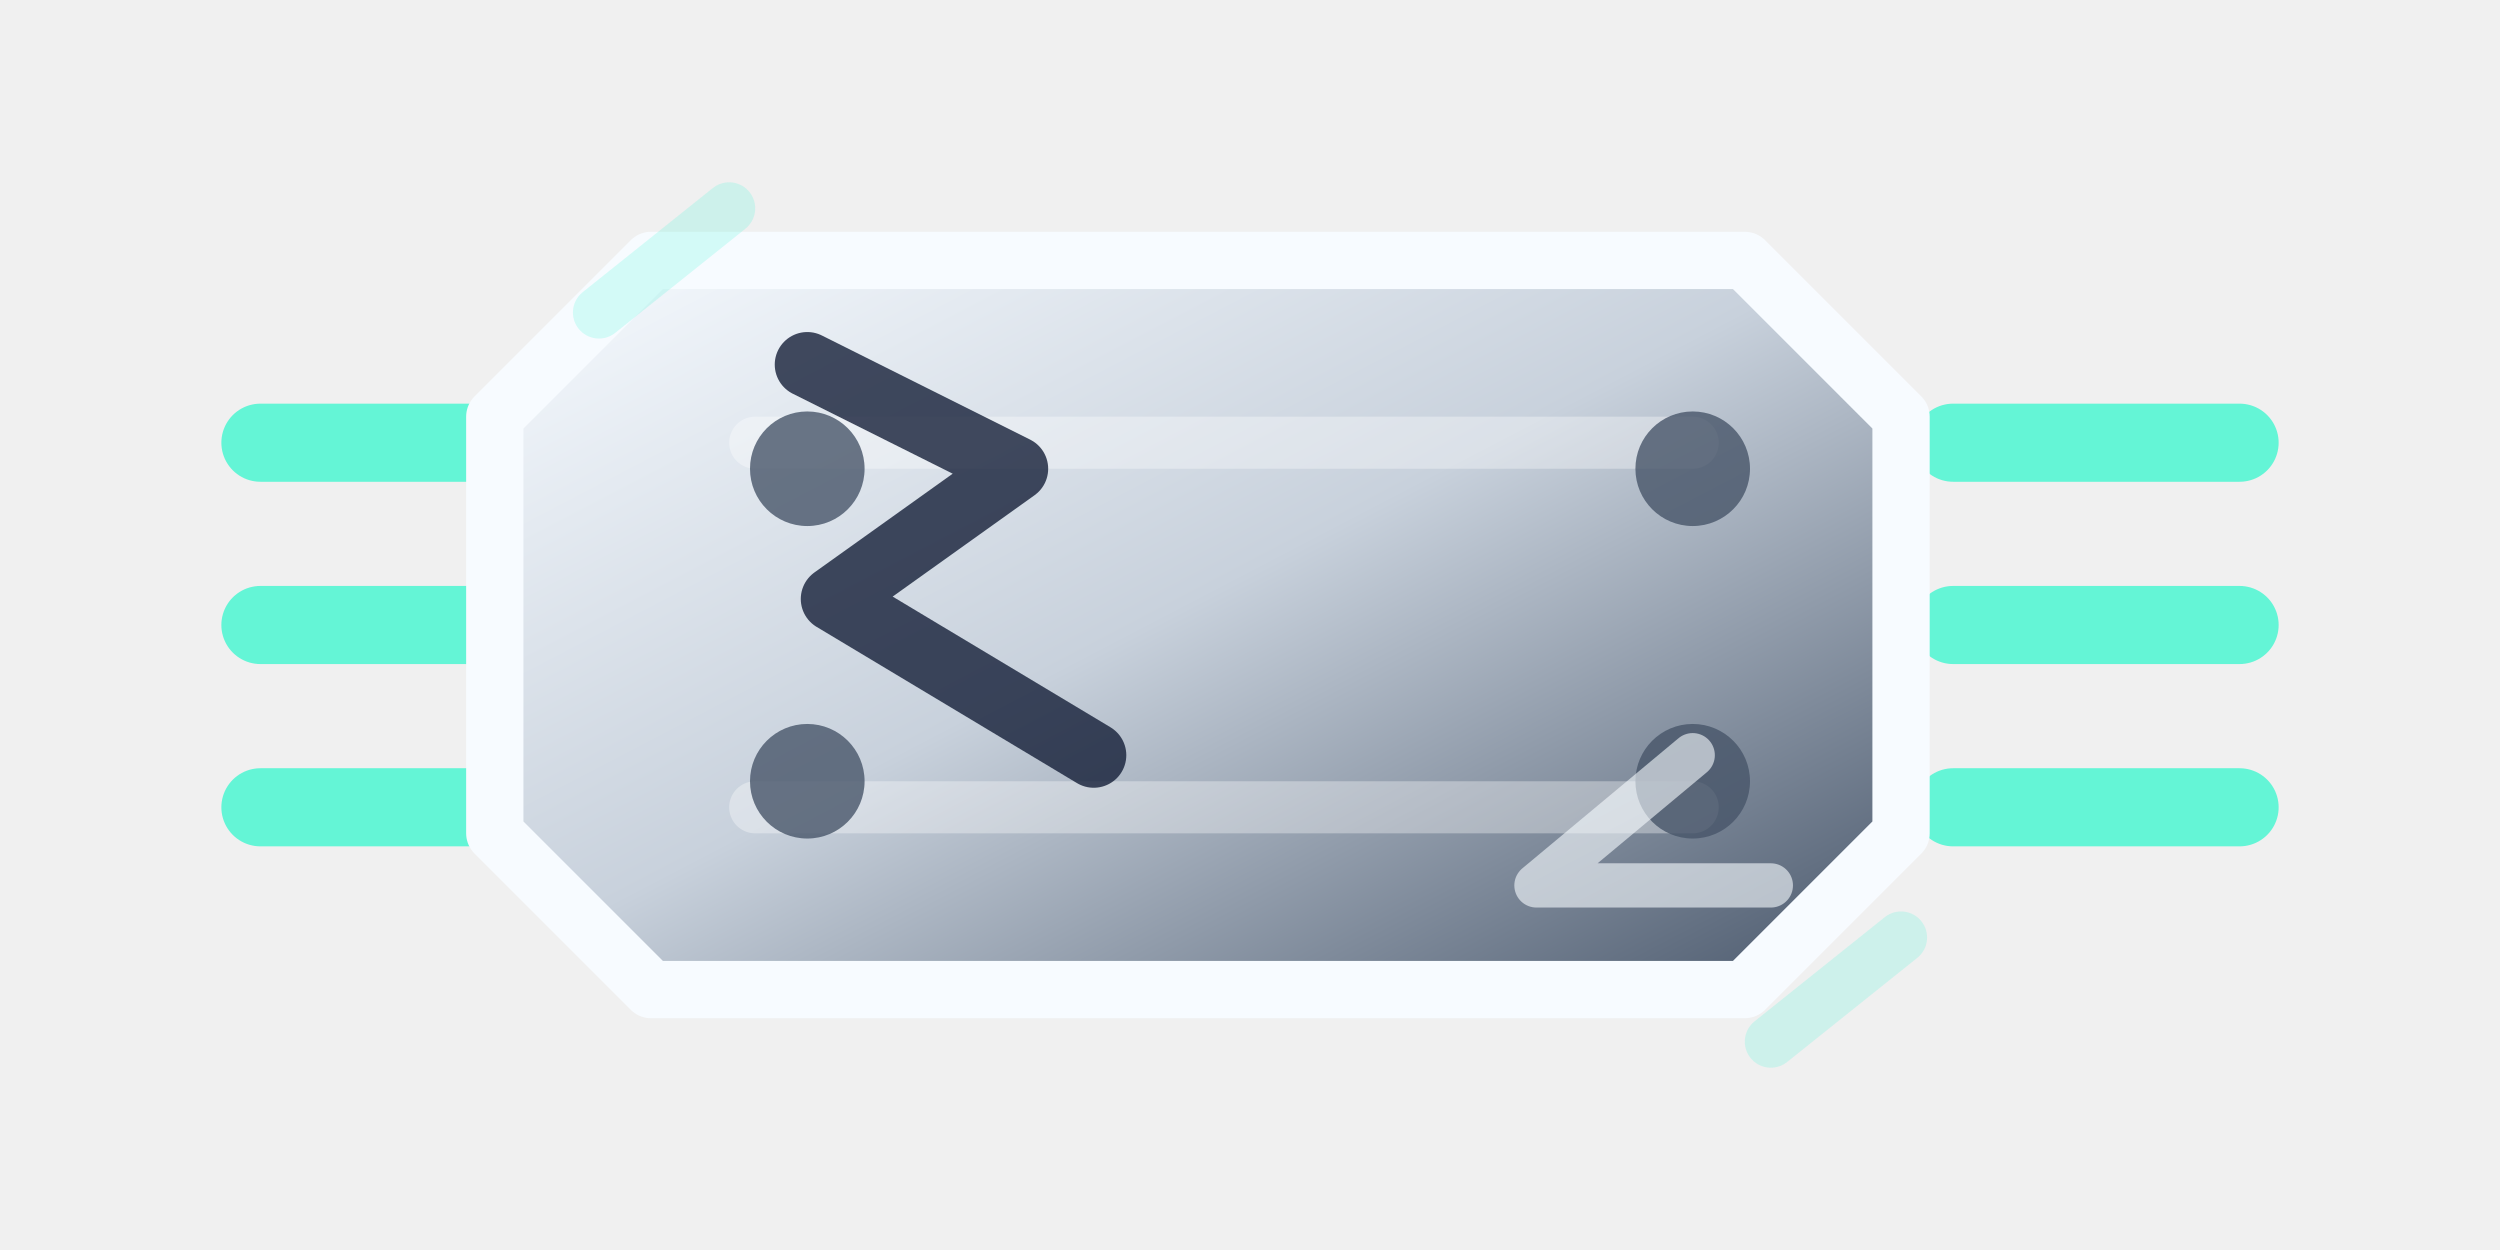
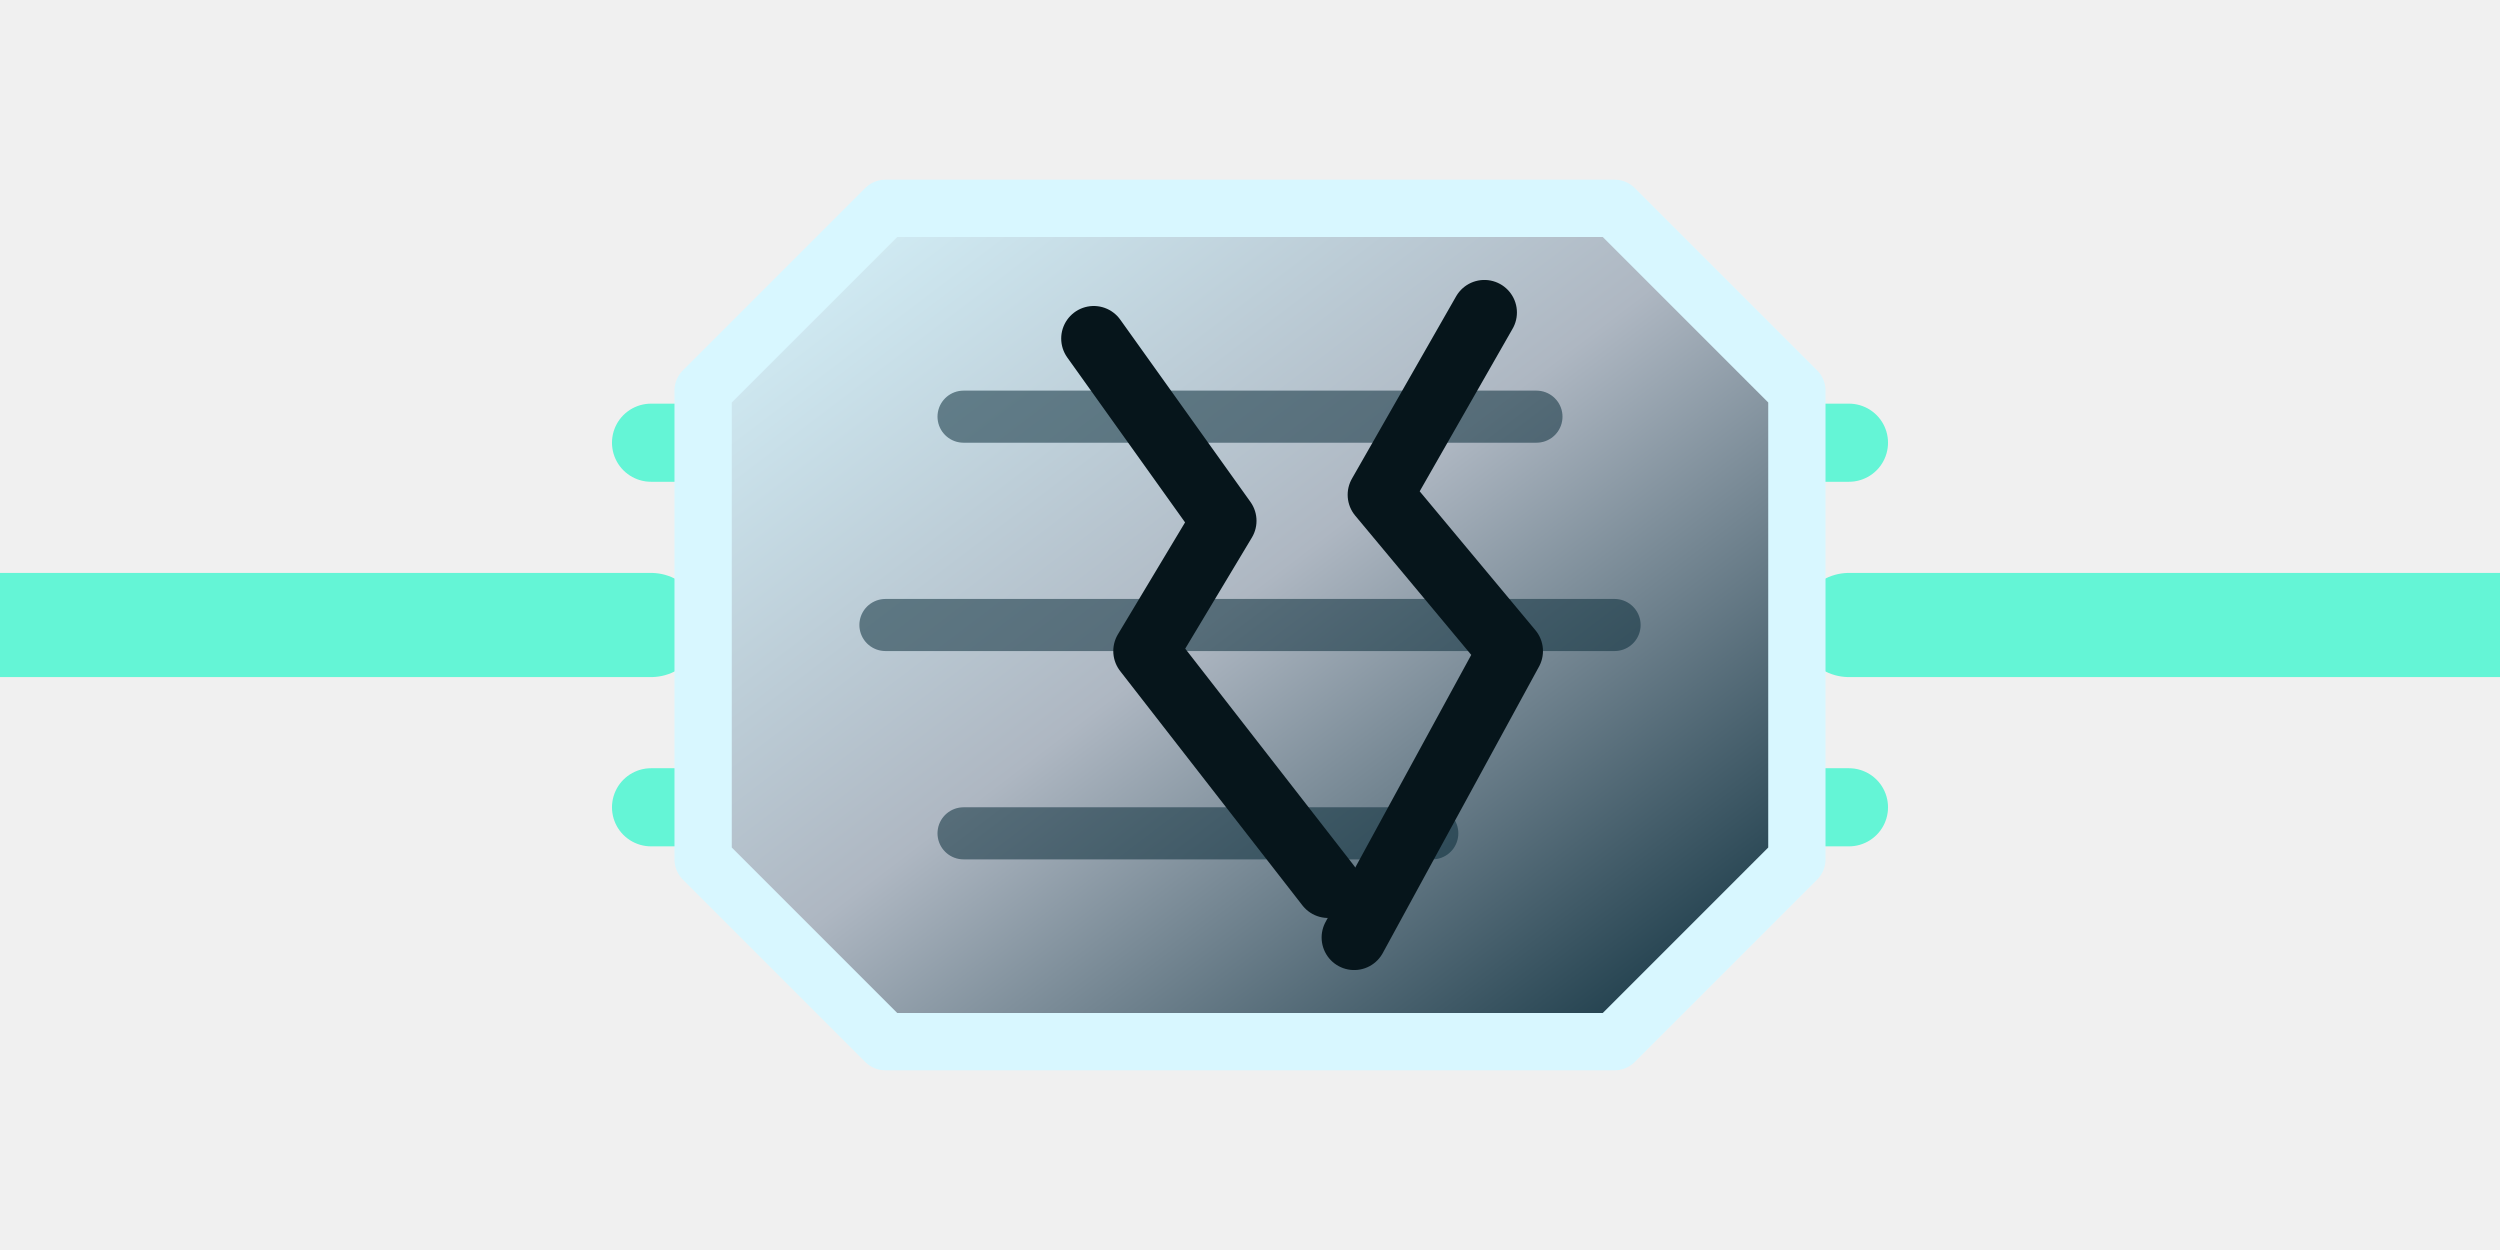
- <svg xmlns="http://www.w3.org/2000/svg" viewBox="0 0 96 48" role="img" aria-label="Módulo blindado danificado">
+ <svg xmlns="http://www.w3.org/2000/svg" viewBox="0 0 96 48" role="img" aria-label="Shielded module" data-component-shape="shield-module" data-terminal-left="0 24" data-terminal-right="96 24">
  <defs>
    <linearGradient id="spr-brick-metal-steel-dented-two-body" x1="0" y1="0" x2="1" y2="1">
-       <stop offset="0" stop-color="#f7fbff" />
-       <stop offset="0.48" stop-color="#c8d1dc" />
-       <stop offset="1" stop-color="#475569" />
+       <stop offset="0" stop-color="#d8f7ff" />
+       <stop offset="0.48" stop-color="#aeb7c2" />
+       <stop offset="1" stop-color="#052836" />
    </linearGradient>
+     <radialGradient id="spr-brick-metal-steel-dented-two-glow" cx="50%" cy="50%" r="60%">
+       <stop offset="0" stop-color="#d8f7ff" stop-opacity="0.55" />
+       <stop offset="1" stop-color="#aeb7c2" stop-opacity="0" />
+     </radialGradient>
  </defs>
-   <path d="M10 17h11M10 24h11M10 31h11M75 17h11M75 24h11M75 31h11" stroke="#64f5d6" stroke-width="3" stroke-linecap="round" />
-   <path d="M25 10h42l6 6v16l-6 6H25l-6-6V16z" fill="url(#spr-brick-metal-steel-dented-two-body)" stroke="#f7fbff" stroke-width="2.2" stroke-linejoin="round" />
-   <path d="M29 17h36M29 31h36" stroke="#ffffff" stroke-width="2" stroke-linecap="round" opacity=".34" />
-   <circle cx="31" cy="18" r="2.2" fill="#475569" opacity=".8" />
-   <circle cx="65" cy="18" r="2.2" fill="#475569" opacity=".8" />
-   <circle cx="31" cy="30" r="2.2" fill="#475569" opacity=".8" />
-   <circle cx="65" cy="30" r="2.2" fill="#475569" opacity=".8" />
-   <path d="M31 14l8 4-7 5 10 6" fill="none" stroke="#101a33" stroke-width="2.5" stroke-linecap="round" stroke-linejoin="round" opacity=".78" />
-   <path d="M65 29l-6 5h9" fill="none" stroke="#f7fbff" stroke-width="1.7" stroke-linecap="round" stroke-linejoin="round" opacity=".6" />
-   <path d="M23 12l5-4M68 40l5-4" stroke="#42f5d733" stroke-width="2" stroke-linecap="round" />
+   <path d="M0 24H25M71 24H96" fill="none" stroke="#64f5d6" stroke-width="4" stroke-linecap="round" />
+   <path d="M25 17H30M25 24H30M25 31H30M66 17H71M66 24H71M66 31H71" fill="none" stroke="#64f5d6" stroke-width="3" stroke-linecap="round" />
+   <path d="M34 8H62L69 15V33L62 40H34L27 33V15Z" fill="url(#spr-brick-metal-steel-dented-two-body)" stroke="#d8f7ff" stroke-width="2.2" stroke-linejoin="round" />
+   <path d="M37 16H59M34 24H62M37 32H55" fill="none" stroke="#052836" stroke-width="2" stroke-linecap="round" opacity="0.52" />
+   <path d="M42 13L47 20L44 25L51 34" fill="none" stroke="#06151b" stroke-width="2.5" stroke-linecap="round" stroke-linejoin="round" />
+   <path d="M57 12L53 19L58 25L52 36" fill="none" stroke="#06151b" stroke-width="2.5" stroke-linecap="round" stroke-linejoin="round" />
</svg>
